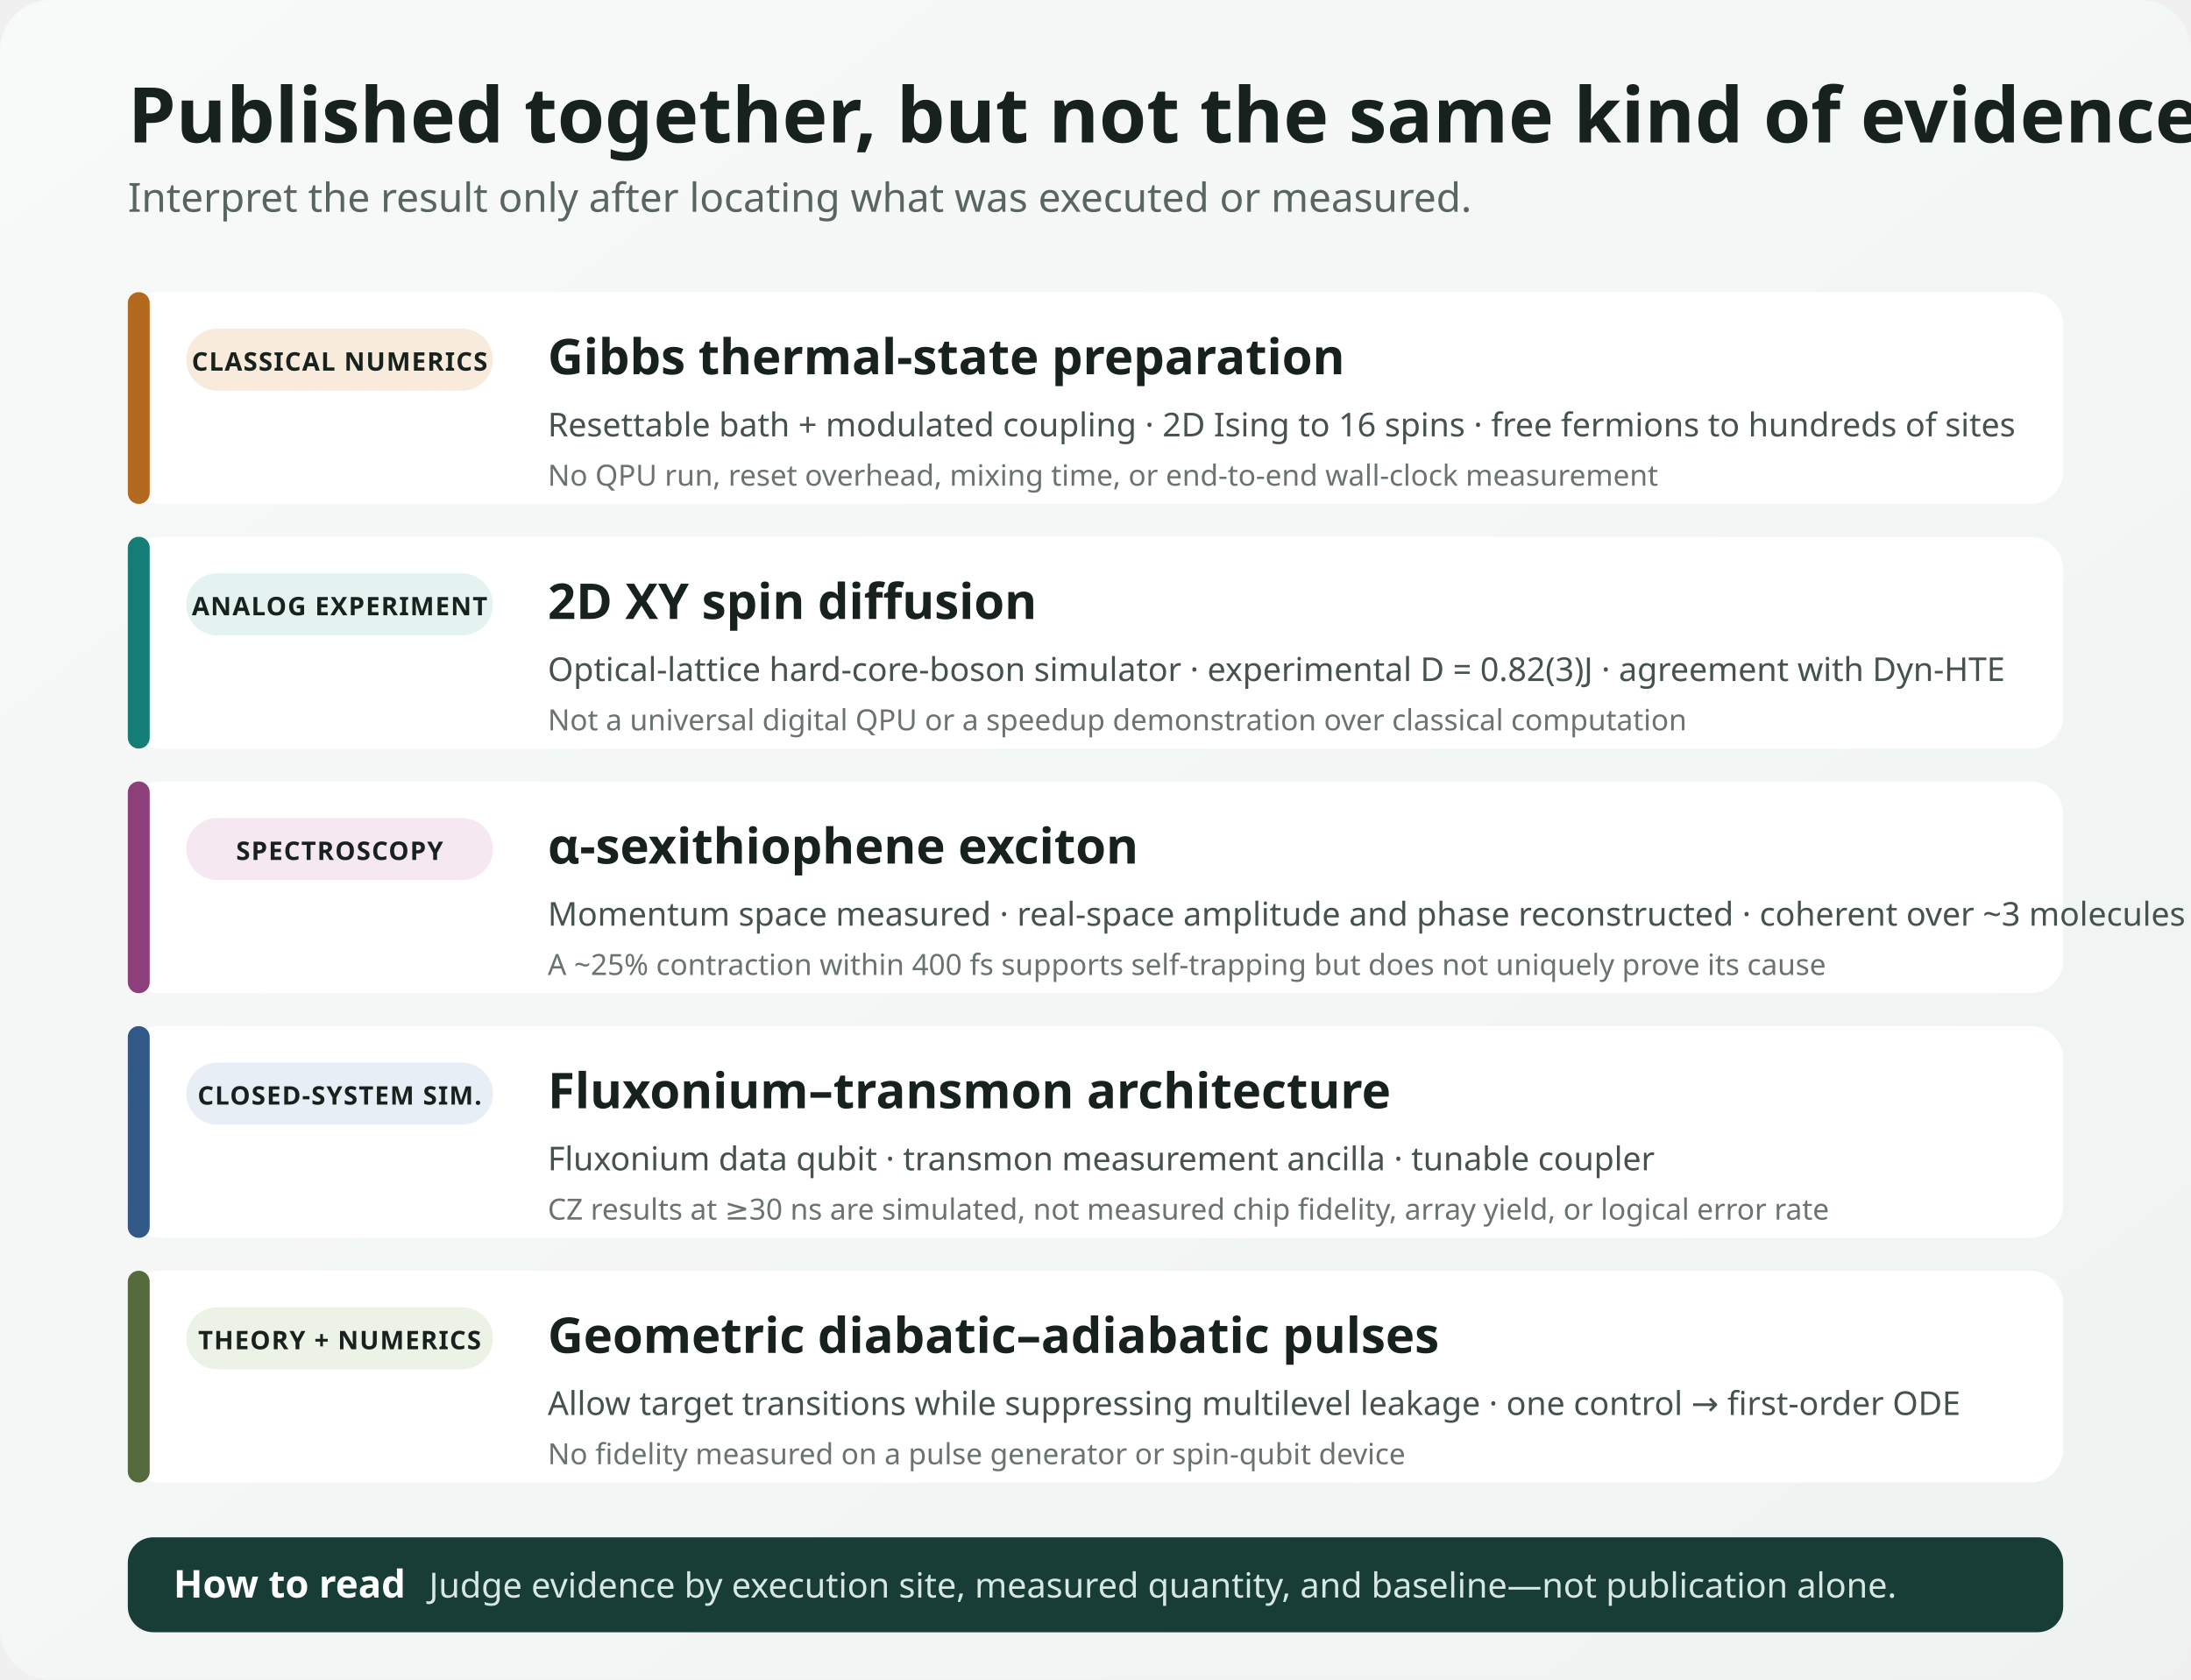
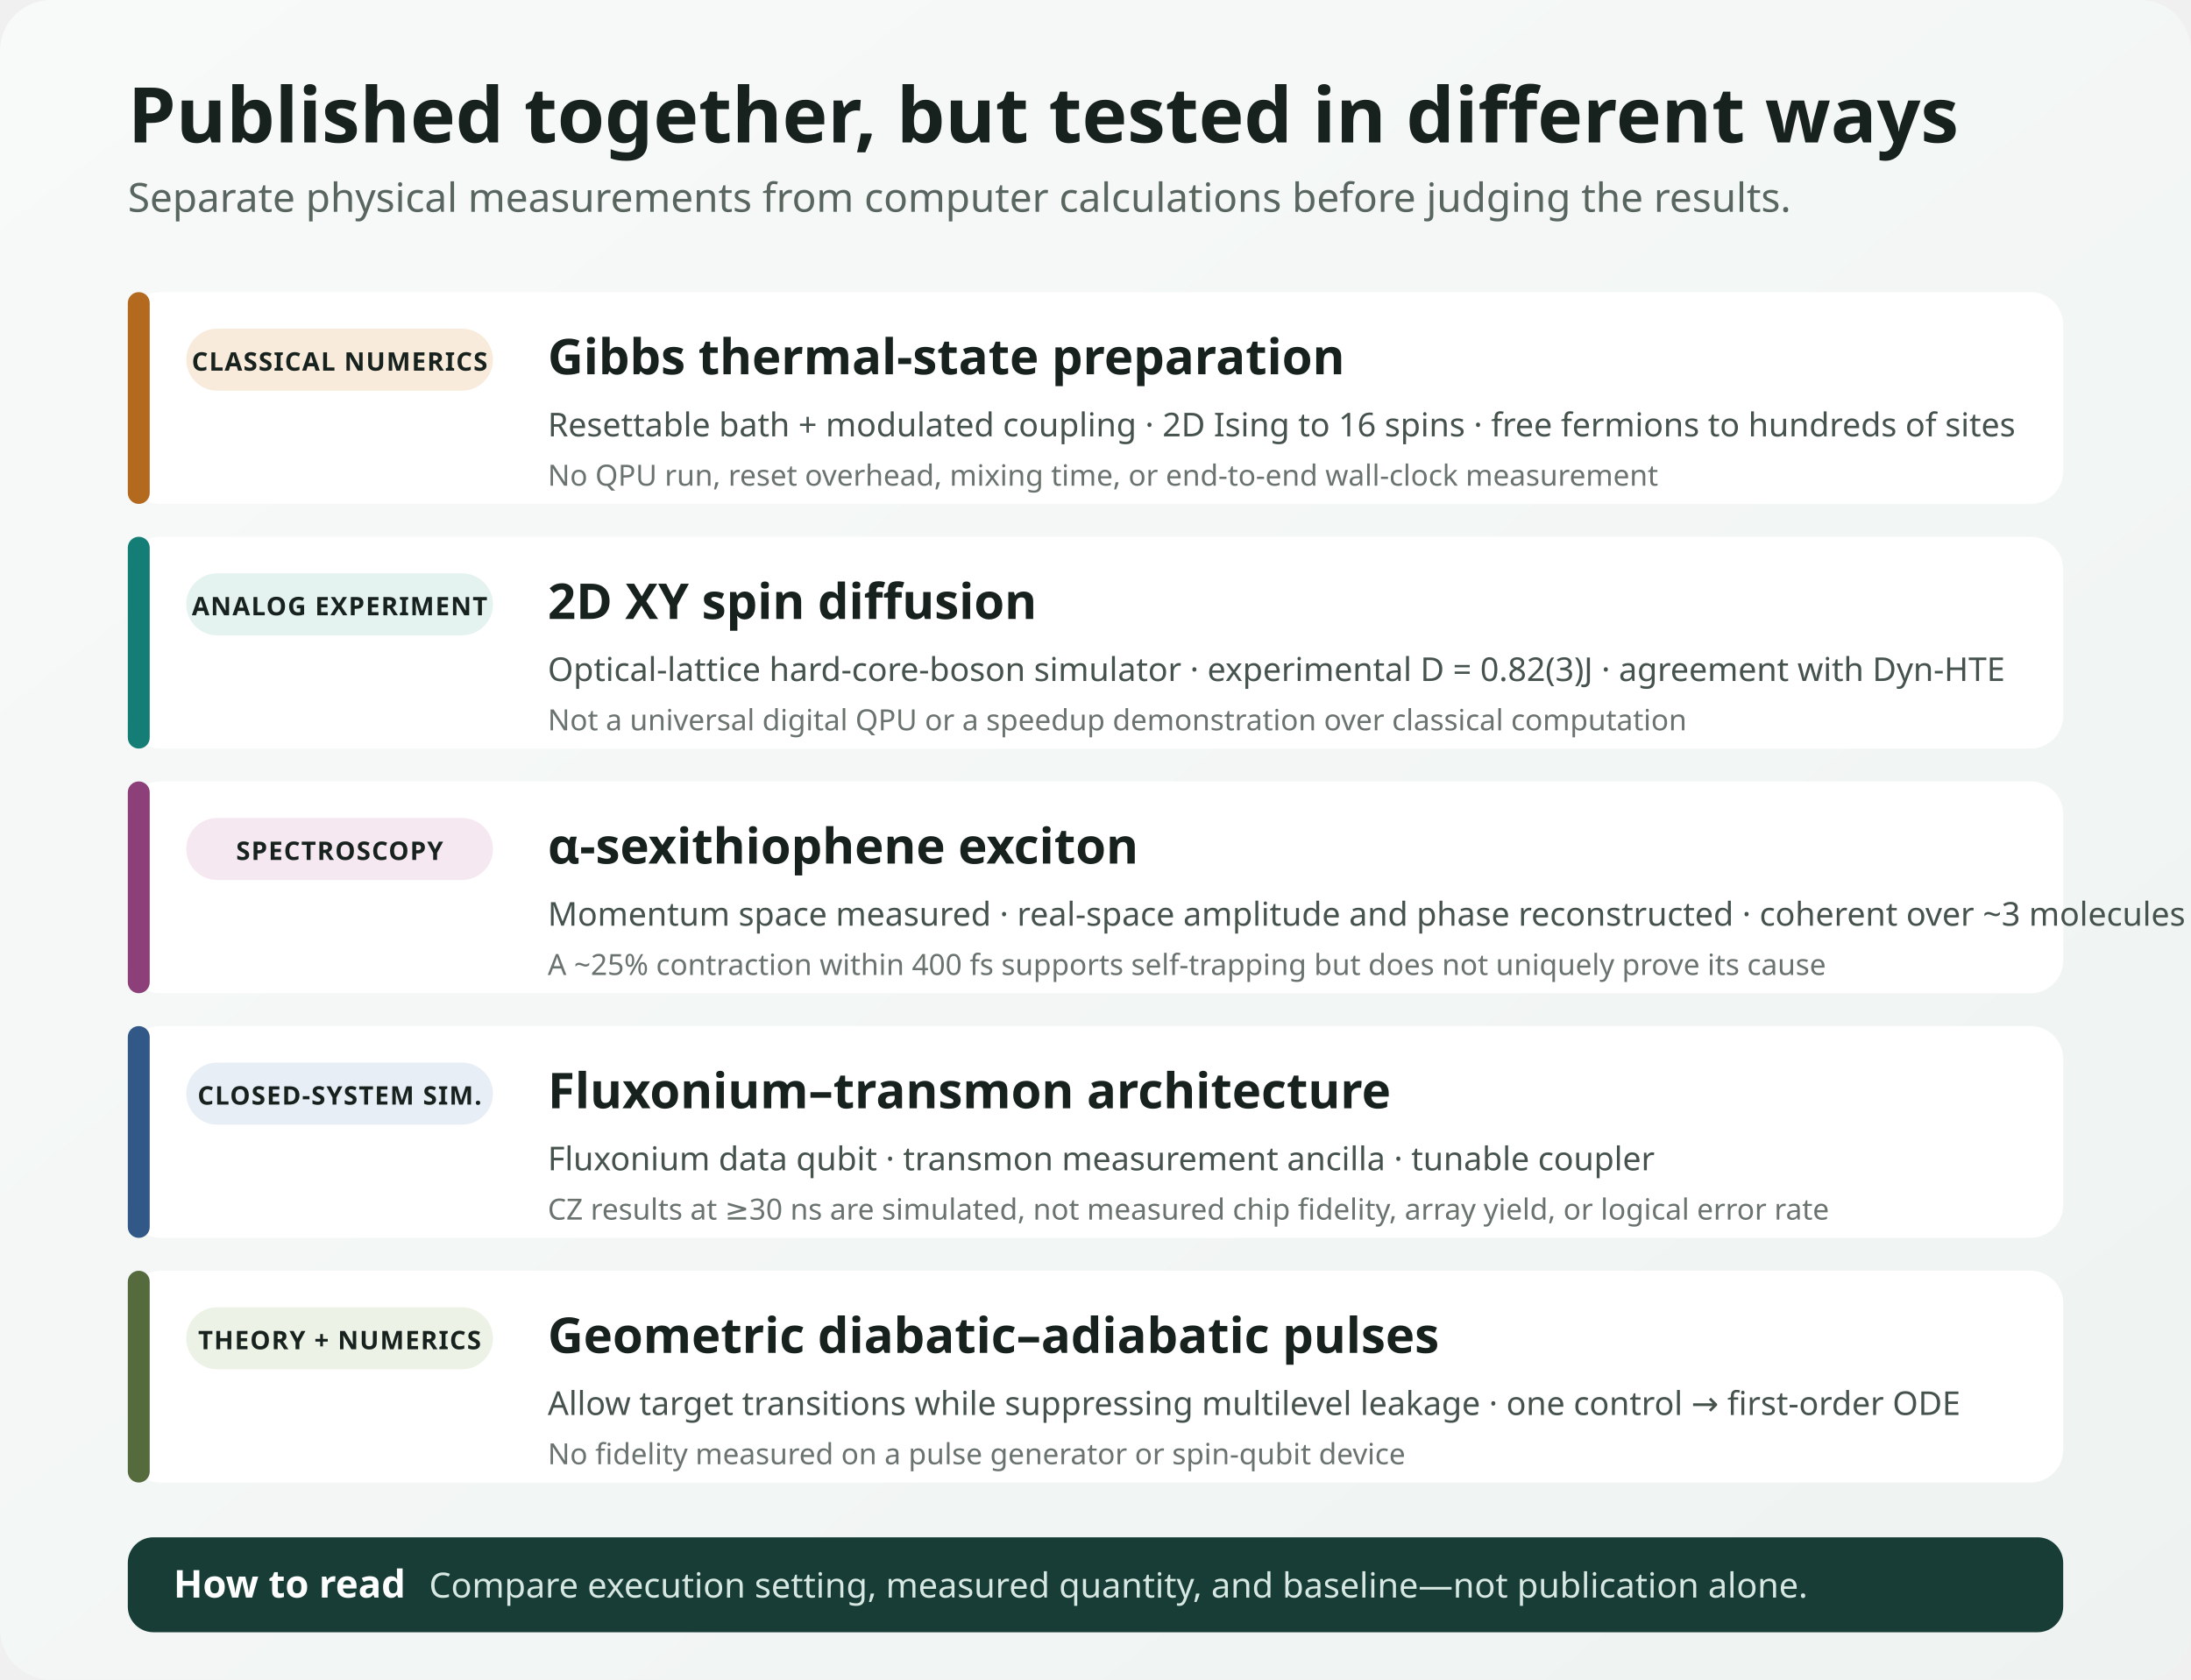
<svg xmlns="http://www.w3.org/2000/svg" width="1200" height="920" viewBox="0 0 1200 920" role="img" aria-labelledby="title desc">
  <defs>
    <linearGradient id="bg" x1="0" y1="0" x2="1" y2="1">
      <stop offset="0" stop-color="#f8faf9" />
      <stop offset="1" stop-color="#eef3f1" />
    </linearGradient>
    <style>
      text { font-family: "Noto Sans KR", "Apple SD Gothic Neo", "Malgun Gothic", sans-serif; fill: #17211d; }
      .title { font-size: 42px; font-weight: 700; }
      .subtitle { font-size: 22px; fill: #59665f; }
      .type { font-size: 14px; font-weight: 700; letter-spacing: 0.6px; }
      .name { font-size: 27px; font-weight: 700; }
      .body { font-size: 18px; fill: #46534d; }
      .boundary { font-size: 16px; fill: #6a736e; }
      .footer-title { font-size: 21px; font-weight: 700; fill: #ffffff; }
      .footer-body { font-size: 19px; fill: #d7e7e2; }
    </style>
  </defs>
  <rect width="1200" height="920" rx="28" fill="url(#bg)" />
-   <text x="70" y="78" class="title">Published together, but not the same kind of evidence</text>
-   <text x="70" y="116" class="subtitle">Interpret the result only after locating what was executed or measured.</text>
+   <text x="70" y="78" class="title">Published together, but tested in different ways</text>
+   <text x="70" y="116" class="subtitle">Separate physical measurements from computer calculations before judging the results.</text>
  <g>
    <rect x="70" y="160" width="1060" height="116" rx="18" fill="#ffffff" />
    <rect x="70" y="160" width="12" height="116" rx="6" fill="#b36a1e" />
    <rect x="102" y="180" width="168" height="34" rx="17" fill="#f8ebdc" />
    <text x="186" y="203" text-anchor="middle" class="type" fill="#8f4e12">CLASSICAL NUMERICS</text>
    <text x="300" y="205" class="name">Gibbs thermal-state preparation</text>
    <text x="300" y="239" class="body">Resettable bath + modulated coupling · 2D Ising to 16 spins · free fermions to hundreds of sites</text>
    <text x="300" y="266" class="boundary">No QPU run, reset overhead, mixing time, or end-to-end wall-clock measurement</text>
    <rect x="70" y="294" width="1060" height="116" rx="18" fill="#ffffff" />
    <rect x="70" y="294" width="12" height="116" rx="6" fill="#147d75" />
    <rect x="102" y="314" width="168" height="34" rx="17" fill="#e4f3ef" />
    <text x="186" y="337" text-anchor="middle" class="type" fill="#0d665f">ANALOG EXPERIMENT</text>
    <text x="300" y="339" class="name">2D XY spin diffusion</text>
    <text x="300" y="373" class="body">Optical-lattice hard-core-boson simulator · experimental D = 0.82(3)J · agreement with Dyn-HTE</text>
    <text x="300" y="400" class="boundary">Not a universal digital QPU or a speedup demonstration over classical computation</text>
    <rect x="70" y="428" width="1060" height="116" rx="18" fill="#ffffff" />
    <rect x="70" y="428" width="12" height="116" rx="6" fill="#8c3f79" />
    <rect x="102" y="448" width="168" height="34" rx="17" fill="#f5e8f1" />
    <text x="186" y="471" text-anchor="middle" class="type" fill="#733164">SPECTROSCOPY</text>
    <text x="300" y="473" class="name">α-sexithiophene exciton</text>
    <text x="300" y="507" class="body">Momentum space measured · real-space amplitude and phase reconstructed · coherent over ~3 molecules</text>
    <text x="300" y="534" class="boundary">A ~25% contraction within 400 fs supports self-trapping but does not uniquely prove its cause</text>
    <rect x="70" y="562" width="1060" height="116" rx="18" fill="#ffffff" />
    <rect x="70" y="562" width="12" height="116" rx="6" fill="#315887" />
    <rect x="102" y="582" width="168" height="34" rx="17" fill="#e8eef6" />
    <text x="186" y="605" text-anchor="middle" class="type" fill="#274b77">CLOSED-SYSTEM SIM.</text>
    <text x="300" y="607" class="name">Fluxonium–transmon architecture</text>
    <text x="300" y="641" class="body">Fluxonium data qubit · transmon measurement ancilla · tunable coupler</text>
    <text x="300" y="668" class="boundary">CZ results at ≥30 ns are simulated, not measured chip fidelity, array yield, or logical error rate</text>
    <rect x="70" y="696" width="1060" height="116" rx="18" fill="#ffffff" />
    <rect x="70" y="696" width="12" height="116" rx="6" fill="#556b3e" />
    <rect x="102" y="716" width="168" height="34" rx="17" fill="#edf2e6" />
    <text x="186" y="739" text-anchor="middle" class="type" fill="#455c31">THEORY + NUMERICS</text>
    <text x="300" y="741" class="name">Geometric diabatic–adiabatic pulses</text>
    <text x="300" y="775" class="body">Allow target transitions while suppressing multilevel leakage · one control → first-order ODE</text>
    <text x="300" y="802" class="boundary">No fidelity measured on a pulse generator or spin-qubit device</text>
  </g>
  <rect x="70" y="842" width="1060" height="52" rx="14" fill="#173d36" />
  <text x="95" y="875" class="footer-title">How to read</text>
-   <text x="235" y="875" class="footer-body">Judge evidence by execution site, measured quantity, and baseline—not publication alone.</text>
+   <text x="235" y="875" class="footer-body">Compare execution setting, measured quantity, and baseline—not publication alone.</text>
</svg>
